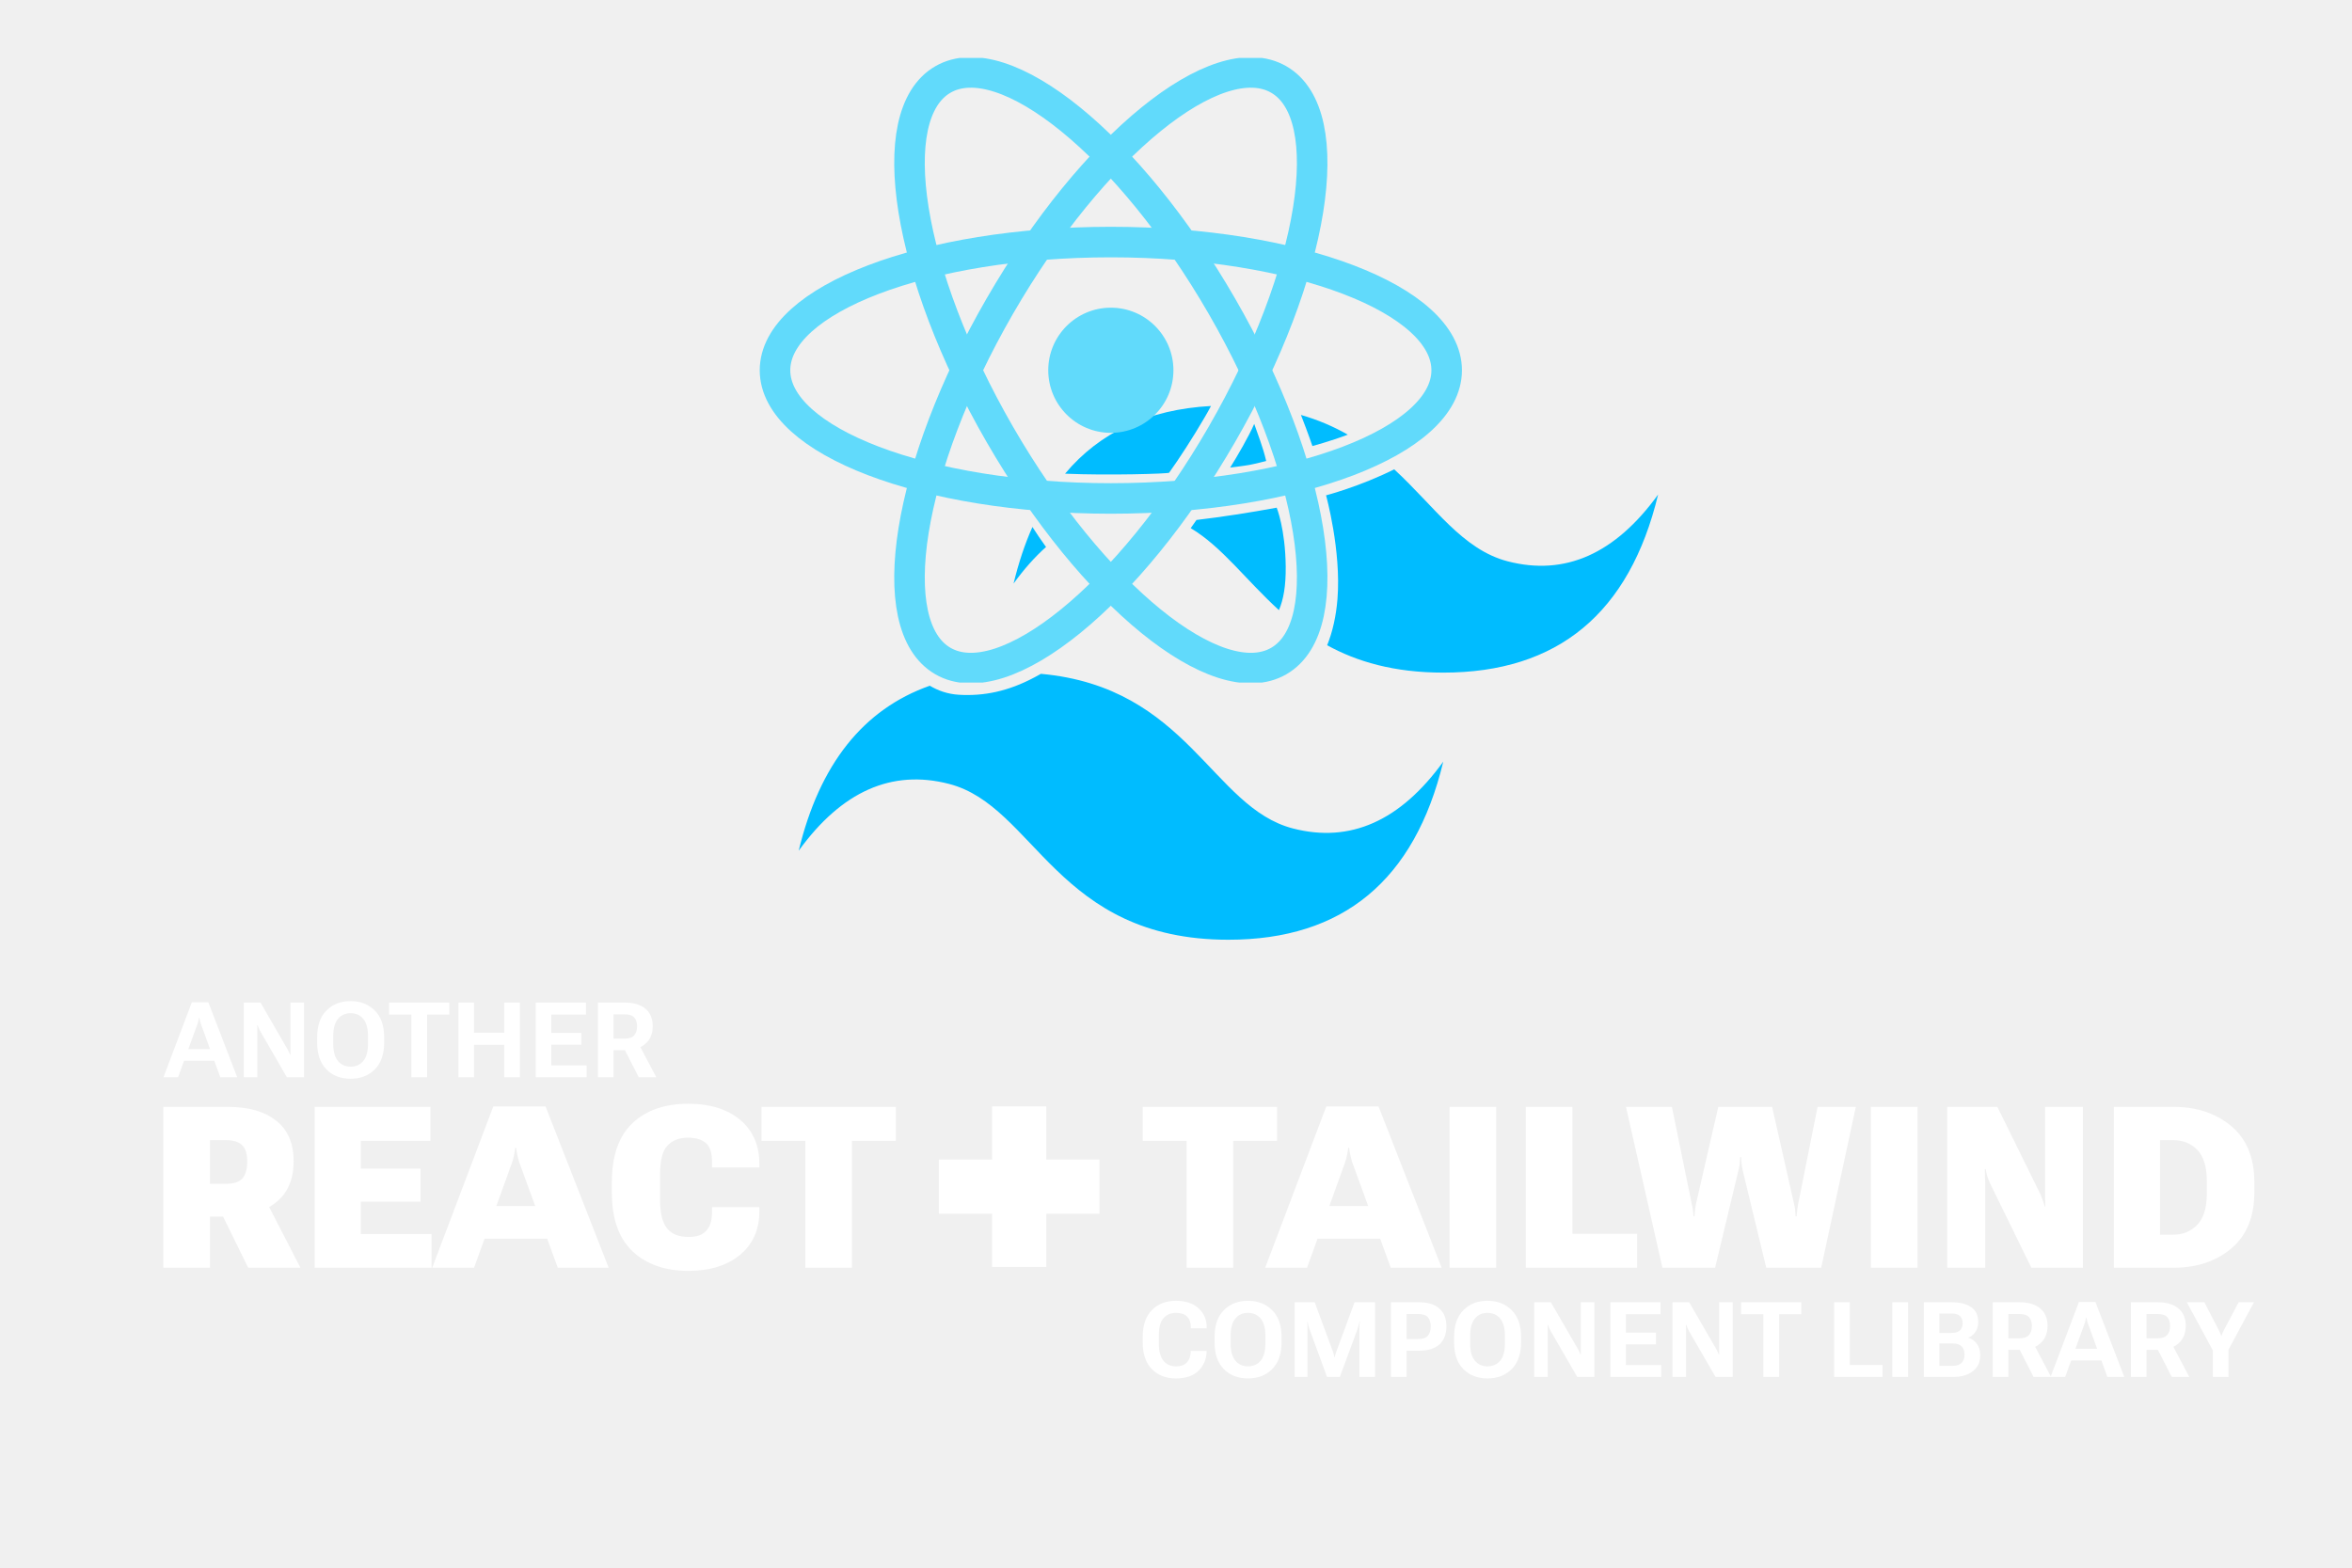
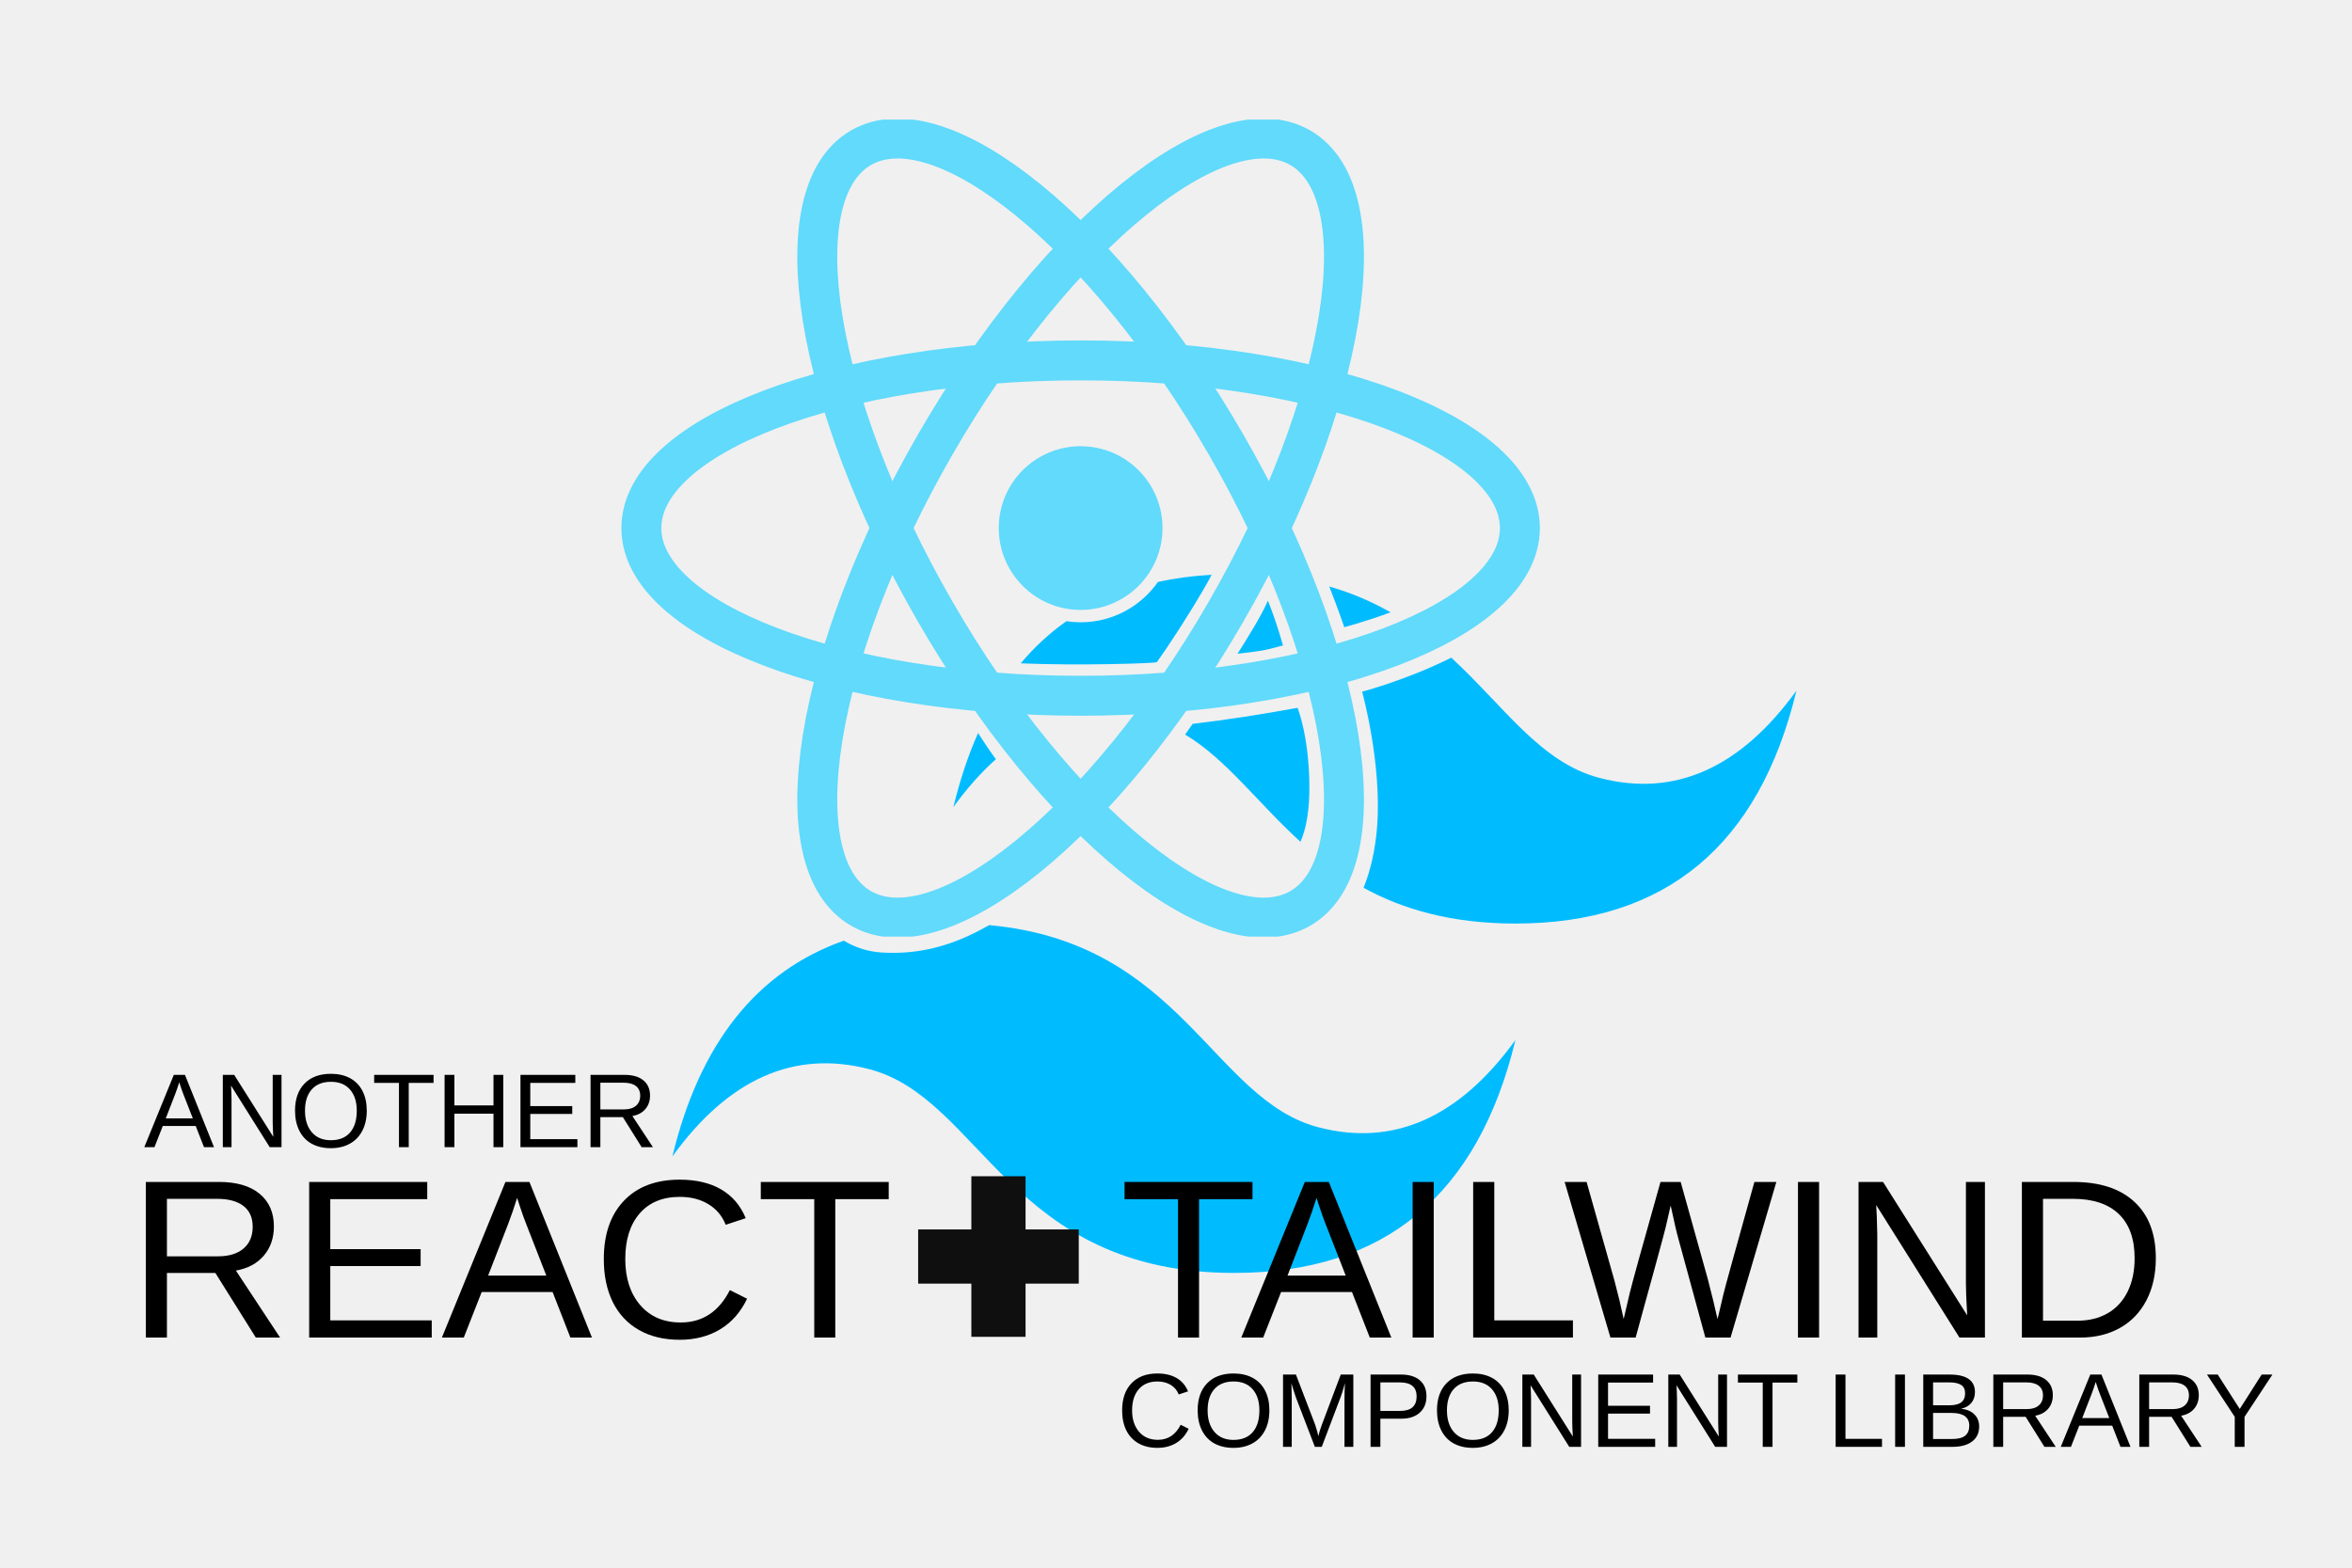
<svg xmlns="http://www.w3.org/2000/svg" width="100%" height="100%" viewBox="0 0 1800 1200" version="1.1" xml:space="preserve" style="fill-rule:evenodd;clip-rule:evenodd;">
-   <g transform="matrix(1,0,0,1,0,-1408)">
-     <g id="Full-Logo-Dark" transform="matrix(1,0,0,1,0,-0.333333)">
-       <rect x="0" y="1408.333" width="1800" height="1200" style="fill:none;" />
-       <g id="Graphics" transform="matrix(1.507129,0,0,1.507129,-401.9669,1023.67)">
-         <g id="Taiwlind-SVG" transform="matrix(15.58579,0,0,16.15076,641.1135,330.3599)">
-           <path d="M9.891,16.538C14.684,16.957 15.456,20.739 18.1,21.4C19.967,21.867 21.6,21.167 23,19.3C22.067,23.033 19.733,24.9 16,24.9C10.4,24.9 9.7,20.7 6.9,20C5.033,19.533 3.4,20.233 2,22.1C2.68,19.38 4.104,17.65 6.271,16.912C6.534,17.063 6.848,17.175 7.215,17.196C8.032,17.244 8.823,17.089 9.679,16.65C9.75,16.613 9.821,16.576 9.891,16.538ZM10.059,12.548C9.692,12.864 9.339,13.247 9,13.7C9.163,13.05 9.367,12.456 9.615,11.92C9.758,12.135 9.905,12.347 10.02,12.497C10.032,12.514 10.046,12.531 10.059,12.548ZM10.678,10.244C11.813,8.934 13.398,8.224 15.433,8.115C15.369,8.232 15.301,8.351 15.228,8.47C14.856,9.088 14.385,9.79 14.068,10.214C14.044,10.246 12.086,10.303 10.678,10.244ZM18.363,8.397C18.936,8.555 19.439,8.769 19.89,9.017C19.309,9.228 18.737,9.375 18.737,9.375C18.737,9.375 18.601,8.984 18.363,8.397ZM21.402,10.107C22.734,11.293 23.626,12.631 25.1,13C26.967,13.467 28.6,12.767 30,10.9C29.067,14.633 26.733,16.5 23,16.5C21.389,16.5 20.183,16.152 19.217,15.64C19.396,15.215 19.508,14.72 19.553,14.19C19.68,12.655 19.181,10.925 19.181,10.925C19.181,10.925 20.288,10.646 21.402,10.107ZM17.646,14.535C16.573,13.591 15.789,12.54 14.772,11.957C14.887,11.801 14.96,11.699 14.96,11.699C15.771,11.608 16.731,11.463 17.573,11.313C17.573,11.313 17.854,11.977 17.867,13.162C17.874,13.773 17.793,14.203 17.646,14.535ZM16.057,10.052C16.292,9.69 16.671,9.061 16.841,8.678C16.951,8.994 17.123,9.393 17.231,9.845C17.231,9.845 16.872,9.935 16.69,9.967C16.494,10.002 16.057,10.052 16.057,10.052Z" style="fill:rgb(0,188,255);" />
-         </g>
-         <g id="React-SVG" transform="matrix(3.720769,0,0,3.720769,830.7841,443.2811)">
-           <g transform="matrix(1,0,0,1,-47.91667,-42.63225)">
-             <clipPath id="_clip1">
-               <rect x="0" y="0" width="95.833" height="85.265" />
-             </clipPath>
-             <g clip-path="url(#_clip1)">
-               <g>
-                 <g transform="matrix(4.166667,0,0,4.166667,47.91667,42.63225)">
-                   <circle cx="0" cy="0" r="2.05" style="fill:rgb(97,218,251);" />
+   <rect id="Full-Logo" x="0" y="0" width="1800" height="1200" style="fill:none;" />
+   <g id="Full-Logo1">
+     <g id="Icon" transform="matrix(1,0,0,1,158.5538,63.86682)">
+       <g id="Taiwlind-SVG" transform="matrix(30.72397,0,0,31.83769,294.5657,117.7493)">
+         <path d="M14.095,8.287C14.517,8.197 14.963,8.14 15.433,8.115C15.369,8.232 15.301,8.351 15.228,8.47C14.856,9.088 14.385,9.79 14.068,10.214C14.044,10.246 12.086,10.303 10.678,10.244C11.017,9.853 11.396,9.515 11.815,9.231C11.93,9.248 12.049,9.257 12.169,9.257C12.966,9.257 13.671,8.873 14.095,8.287ZM9.891,16.538C14.684,16.957 15.456,20.739 18.1,21.4C19.967,21.867 21.6,21.167 23,19.3C22.067,23.033 19.733,24.9 16,24.9C10.4,24.9 9.7,20.7 6.9,20C5.033,19.533 3.4,20.233 2,22.1C2.68,19.38 4.104,17.65 6.271,16.912C6.534,17.063 6.848,17.175 7.215,17.196C8.032,17.244 8.823,17.089 9.679,16.65C9.75,16.613 9.821,16.576 9.891,16.538ZM10.059,12.548C9.692,12.864 9.339,13.247 9,13.7C9.163,13.05 9.367,12.456 9.615,11.92C9.758,12.135 9.905,12.347 10.02,12.497C10.032,12.514 10.046,12.531 10.059,12.548ZM18.363,8.397C18.936,8.555 19.439,8.769 19.89,9.017C19.309,9.228 18.737,9.375 18.737,9.375C18.737,9.375 18.601,8.984 18.363,8.397ZM21.402,10.107C22.734,11.293 23.626,12.631 25.1,13C26.967,13.467 28.6,12.767 30,10.9C29.067,14.633 26.733,16.5 23,16.5C21.389,16.5 20.183,16.152 19.217,15.64C19.396,15.215 19.508,14.72 19.553,14.19C19.68,12.655 19.181,10.925 19.181,10.925C19.181,10.925 20.288,10.646 21.402,10.107ZM17.646,14.535C16.573,13.591 15.789,12.54 14.772,11.957C14.887,11.801 14.96,11.699 14.96,11.699C15.771,11.608 16.731,11.463 17.573,11.313C17.573,11.313 17.854,11.977 17.867,13.162C17.874,13.773 17.793,14.203 17.646,14.535ZM16.078,10.013C16.313,9.651 16.664,9.119 16.834,8.737C16.972,9.072 17.049,9.282 17.211,9.813C17.211,9.813 16.879,9.903 16.696,9.935C16.501,9.969 16.078,10.013 16.078,10.013Z" style="fill:rgb(0,188,255);" />
+       </g>
+       <g id="React-SVG" transform="matrix(7.334682,0,0,7.334682,668.4599,340.3488)">
+         <g transform="matrix(1,0,0,1,-47.91667,-42.63225)">
+           <clipPath id="_clip1">
+             <rect x="0" y="0" width="95.833" height="85.265" />
+           </clipPath>
+           <g clip-path="url(#_clip1)">
+             <g>
+               <g transform="matrix(4.166667,0,0,4.166667,47.91667,42.63225)">
+                 <circle cx="0" cy="0" r="2.05" style="fill:rgb(97,218,251);" />
+               </g>
+               <g transform="matrix(4.166667,0,0,4.166667,47.91667,42.63225)">
+                 <ellipse cx="0" cy="0" rx="11" ry="4.2" style="fill:none;stroke:rgb(97,218,251);stroke-width:1px;" />
+                 <g transform="matrix(0.5,0.866025,-0.866025,0.5,0,0)">
+                   <ellipse cx="0" cy="0" rx="11" ry="4.2" style="fill:none;stroke:rgb(97,218,251);stroke-width:1px;" />
                </g>
-                 <g transform="matrix(4.166667,0,0,4.166667,47.91667,42.63225)">
+                 <g transform="matrix(-0.5,0.866025,-0.866025,-0.5,0,0)">
                  <ellipse cx="0" cy="0" rx="11" ry="4.2" style="fill:none;stroke:rgb(97,218,251);stroke-width:1px;" />
-                   <g transform="matrix(0.5,0.866025,-0.866025,0.5,0,0)">
-                     <ellipse cx="0" cy="0" rx="11" ry="4.2" style="fill:none;stroke:rgb(97,218,251);stroke-width:1px;" />
-                   </g>
-                   <g transform="matrix(-0.5,0.866025,-0.866025,-0.5,0,0)">
-                     <ellipse cx="0" cy="0" rx="11" ry="4.2" style="fill:none;stroke:rgb(97,218,251);stroke-width:1px;" />
-                   </g>
                </g>
              </g>
            </g>
          </g>
        </g>
      </g>
-       <g id="Titles" transform="matrix(4.664504,0,0,4.664504,-1913.896,-453.2697)">
-         <g transform="matrix(0.413711,0,0,0.413711,398.6534,406.7643)">
-           <g transform="matrix(41.66667,0,0,41.66667,479.3009,527.6588)">
-             <path d="M0.049,-0.333C0.049,-0.221 0.078,-0.135 0.136,-0.075C0.195,-0.015 0.271,0.014 0.366,0.014C0.456,0.014 0.526,-0.009 0.577,-0.056C0.627,-0.103 0.654,-0.163 0.657,-0.235L0.658,-0.248L0.507,-0.248L0.506,-0.235C0.504,-0.194 0.492,-0.162 0.469,-0.137C0.446,-0.113 0.412,-0.101 0.366,-0.101C0.315,-0.101 0.275,-0.119 0.246,-0.155C0.217,-0.192 0.203,-0.246 0.203,-0.317L0.203,-0.394C0.203,-0.471 0.217,-0.526 0.247,-0.56C0.277,-0.593 0.316,-0.61 0.365,-0.61C0.412,-0.61 0.448,-0.599 0.471,-0.575C0.495,-0.552 0.507,-0.519 0.507,-0.477L0.507,-0.463L0.658,-0.463L0.658,-0.475C0.658,-0.548 0.632,-0.608 0.579,-0.655C0.527,-0.702 0.456,-0.725 0.366,-0.725C0.272,-0.725 0.195,-0.696 0.137,-0.637C0.078,-0.578 0.049,-0.491 0.049,-0.378L0.049,-0.333Z" style="fill:white;fill-rule:nonzero;" />
-           </g>
-           <g transform="matrix(41.66667,0,0,41.66667,507.8043,527.6588)">
-             <path d="M0.049,-0.333C0.049,-0.22 0.078,-0.134 0.138,-0.074C0.197,-0.015 0.273,0.014 0.367,0.014C0.46,0.014 0.537,-0.015 0.597,-0.074C0.657,-0.134 0.687,-0.22 0.687,-0.333L0.687,-0.378C0.687,-0.491 0.657,-0.577 0.597,-0.636C0.537,-0.696 0.46,-0.725 0.367,-0.725C0.273,-0.725 0.197,-0.696 0.138,-0.636C0.078,-0.577 0.049,-0.491 0.049,-0.378L0.049,-0.333ZM0.202,-0.32L0.202,-0.391C0.202,-0.465 0.217,-0.52 0.247,-0.556C0.277,-0.592 0.317,-0.61 0.367,-0.61C0.417,-0.61 0.458,-0.592 0.488,-0.556C0.518,-0.52 0.533,-0.465 0.533,-0.391L0.533,-0.32C0.533,-0.246 0.518,-0.191 0.488,-0.155C0.458,-0.119 0.417,-0.101 0.367,-0.101C0.317,-0.101 0.277,-0.119 0.247,-0.155C0.217,-0.191 0.202,-0.246 0.202,-0.32Z" style="fill:white;fill-rule:nonzero;" />
-           </g>
-           <g transform="matrix(41.66667,0,0,41.66667,538.444,527.6588)">
-             <path d="M0.076,-0L0.198,-0L0.198,-0.454C0.198,-0.465 0.198,-0.477 0.198,-0.49C0.197,-0.503 0.197,-0.515 0.196,-0.526L0.199,-0.526C0.201,-0.515 0.204,-0.503 0.207,-0.49C0.21,-0.477 0.214,-0.465 0.218,-0.454L0.384,-0L0.506,-0L0.674,-0.454C0.678,-0.465 0.681,-0.477 0.684,-0.49C0.688,-0.503 0.69,-0.515 0.692,-0.526L0.696,-0.526C0.694,-0.515 0.694,-0.503 0.693,-0.49C0.693,-0.477 0.692,-0.465 0.692,-0.454L0.692,-0L0.841,-0L0.841,-0.711L0.646,-0.711L0.476,-0.25C0.472,-0.24 0.468,-0.229 0.465,-0.219C0.462,-0.21 0.46,-0.199 0.458,-0.187L0.455,-0.187C0.453,-0.199 0.45,-0.21 0.447,-0.219C0.445,-0.229 0.441,-0.239 0.437,-0.25L0.267,-0.711L0.076,-0.711L0.076,-0Z" style="fill:white;fill-rule:nonzero;" />
-           </g>
-           <g transform="matrix(41.66667,0,0,41.66667,576.6316,527.6588)">
-             <path d="M0.076,-0L0.225,-0L0.225,-0.25L0.346,-0.25C0.429,-0.25 0.493,-0.27 0.538,-0.31C0.582,-0.351 0.604,-0.408 0.604,-0.481C0.604,-0.555 0.582,-0.612 0.537,-0.651C0.493,-0.691 0.429,-0.711 0.347,-0.711L0.076,-0.711L0.076,-0ZM0.225,-0.361L0.225,-0.599L0.333,-0.599C0.379,-0.599 0.411,-0.588 0.428,-0.568C0.446,-0.547 0.455,-0.518 0.455,-0.481C0.455,-0.444 0.446,-0.414 0.428,-0.393C0.411,-0.372 0.379,-0.361 0.333,-0.361L0.225,-0.361Z" style="fill:white;fill-rule:nonzero;" />
-           </g>
-           <g transform="matrix(41.66667,0,0,41.66667,602.7954,527.6588)">
-             <path d="M0.049,-0.333C0.049,-0.22 0.078,-0.134 0.138,-0.074C0.197,-0.015 0.273,0.014 0.367,0.014C0.46,0.014 0.537,-0.015 0.597,-0.074C0.657,-0.134 0.687,-0.22 0.687,-0.333L0.687,-0.378C0.687,-0.491 0.657,-0.577 0.597,-0.636C0.537,-0.696 0.46,-0.725 0.367,-0.725C0.273,-0.725 0.197,-0.696 0.138,-0.636C0.078,-0.577 0.049,-0.491 0.049,-0.378L0.049,-0.333ZM0.202,-0.32L0.202,-0.391C0.202,-0.465 0.217,-0.52 0.247,-0.556C0.277,-0.592 0.317,-0.61 0.367,-0.61C0.417,-0.61 0.458,-0.592 0.488,-0.556C0.518,-0.52 0.533,-0.465 0.533,-0.391L0.533,-0.32C0.533,-0.246 0.518,-0.191 0.488,-0.155C0.458,-0.119 0.417,-0.101 0.367,-0.101C0.317,-0.101 0.277,-0.119 0.247,-0.155C0.217,-0.191 0.202,-0.246 0.202,-0.32Z" style="fill:white;fill-rule:nonzero;" />
-           </g>
-           <g transform="matrix(41.66667,0,0,41.66667,633.435,527.6588)">
-             <path d="M0.076,-0L0.205,-0L0.205,-0.429C0.205,-0.44 0.205,-0.451 0.205,-0.462C0.205,-0.473 0.204,-0.484 0.204,-0.495L0.208,-0.495C0.211,-0.485 0.215,-0.475 0.219,-0.466C0.223,-0.457 0.228,-0.447 0.233,-0.437L0.486,-0L0.649,-0L0.649,-0.711L0.52,-0.711L0.52,-0.276C0.52,-0.265 0.52,-0.255 0.52,-0.245C0.52,-0.235 0.52,-0.225 0.521,-0.214L0.517,-0.214C0.513,-0.224 0.509,-0.233 0.505,-0.242C0.501,-0.251 0.496,-0.26 0.49,-0.27L0.235,-0.711L0.076,-0.711L0.076,-0Z" style="fill:white;fill-rule:nonzero;" />
-           </g>
-           <g transform="matrix(41.66667,0,0,41.66667,663.6474,527.6588)">
-             <path d="M0.076,-0L0.56,-0L0.56,-0.113L0.224,-0.113L0.224,-0.31L0.51,-0.31L0.51,-0.422L0.224,-0.422L0.224,-0.597L0.554,-0.597L0.554,-0.711L0.076,-0.711L0.076,-0Z" style="fill:white;fill-rule:nonzero;" />
-           </g>
-           <g transform="matrix(41.66667,0,0,41.66667,688.2853,527.6588)">
-             <path d="M0.076,-0L0.205,-0L0.205,-0.429C0.205,-0.44 0.205,-0.451 0.205,-0.462C0.205,-0.473 0.204,-0.484 0.204,-0.495L0.208,-0.495C0.211,-0.485 0.215,-0.475 0.219,-0.466C0.223,-0.457 0.228,-0.447 0.233,-0.437L0.486,-0L0.649,-0L0.649,-0.711L0.52,-0.711L0.52,-0.276C0.52,-0.265 0.52,-0.255 0.52,-0.245C0.52,-0.235 0.52,-0.225 0.521,-0.214L0.517,-0.214C0.513,-0.224 0.509,-0.233 0.505,-0.242C0.501,-0.251 0.496,-0.26 0.49,-0.27L0.235,-0.711L0.076,-0.711L0.076,-0Z" style="fill:white;fill-rule:nonzero;" />
-           </g>
-           <g transform="matrix(41.66667,0,0,41.66667,718.2129,527.6588)">
-             <path d="M0.011,-0.597L0.223,-0.597L0.223,-0L0.373,-0L0.373,-0.597L0.584,-0.597L0.584,-0.711L0.011,-0.711L0.011,-0.597Z" style="fill:white;fill-rule:nonzero;" />
-           </g>
-           <g transform="matrix(41.66667,0,0,41.66667,742.22,527.6588)">
-                     </g>
-           <g transform="matrix(41.66667,0,0,41.66667,752.3925,527.6588)">
-             <path d="M0.076,-0L0.537,-0L0.537,-0.114L0.225,-0.114L0.225,-0.711L0.076,-0.711L0.076,-0Z" style="fill:white;fill-rule:nonzero;" />
-           </g>
-           <g transform="matrix(41.66667,0,0,41.66667,775.5452,527.6588)">
-             <rect x="0.074" y="-0.711" width="0.15" height="0.711" style="fill:white;fill-rule:nonzero;" />
-           </g>
-           <g transform="matrix(41.66667,0,0,41.66667,787.9557,527.6588)">
-             <path d="M0.076,-0L0.355,-0C0.432,-0 0.494,-0.018 0.542,-0.054C0.589,-0.09 0.613,-0.14 0.613,-0.205C0.613,-0.251 0.602,-0.288 0.581,-0.316C0.559,-0.345 0.532,-0.364 0.5,-0.373L0.5,-0.375C0.526,-0.384 0.548,-0.401 0.566,-0.427C0.584,-0.452 0.594,-0.484 0.594,-0.523C0.594,-0.587 0.571,-0.635 0.526,-0.665C0.481,-0.696 0.419,-0.711 0.341,-0.711L0.076,-0.711L0.076,-0ZM0.224,-0.106L0.224,-0.319L0.352,-0.319C0.39,-0.319 0.418,-0.309 0.437,-0.29C0.455,-0.271 0.464,-0.245 0.464,-0.213C0.464,-0.18 0.455,-0.154 0.437,-0.135C0.418,-0.116 0.39,-0.106 0.352,-0.106L0.224,-0.106ZM0.224,-0.419L0.224,-0.604L0.338,-0.604C0.376,-0.604 0.403,-0.596 0.42,-0.58C0.437,-0.564 0.446,-0.542 0.446,-0.512C0.446,-0.483 0.437,-0.46 0.42,-0.443C0.403,-0.427 0.376,-0.419 0.338,-0.419L0.224,-0.419Z" style="fill:white;fill-rule:nonzero;" />
-           </g>
-           <g transform="matrix(41.66667,0,0,41.66667,815.2791,527.6588)">
-             <path d="M0.076,-0L0.225,-0L0.225,-0.258L0.334,-0.258C0.417,-0.258 0.482,-0.278 0.528,-0.319C0.575,-0.359 0.598,-0.415 0.598,-0.487C0.598,-0.558 0.575,-0.613 0.529,-0.652C0.482,-0.691 0.418,-0.711 0.335,-0.711L0.076,-0.711L0.076,-0ZM0.225,-0.368L0.225,-0.599L0.33,-0.599C0.373,-0.599 0.404,-0.589 0.422,-0.569C0.44,-0.549 0.449,-0.521 0.449,-0.485C0.449,-0.45 0.44,-0.421 0.422,-0.4C0.404,-0.379 0.373,-0.368 0.33,-0.368L0.225,-0.368ZM0.465,-0L0.632,-0L0.455,-0.335L0.297,-0.328L0.465,-0Z" style="fill:white;fill-rule:nonzero;" />
-           </g>
-           <g transform="matrix(41.66667,0,0,41.66667,841.9311,527.6588)">
-             <path d="M-0.013,-0L0.126,-0L0.309,-0.503C0.313,-0.513 0.316,-0.524 0.318,-0.534C0.321,-0.544 0.323,-0.554 0.325,-0.565L0.329,-0.565C0.331,-0.554 0.333,-0.544 0.335,-0.534C0.338,-0.524 0.341,-0.514 0.345,-0.503L0.528,-0L0.689,-0L0.414,-0.714L0.257,-0.714L-0.013,-0ZM0.14,-0.157L0.523,-0.157L0.489,-0.268L0.175,-0.268L0.14,-0.157Z" style="fill:white;fill-rule:nonzero;" />
-           </g>
-           <g transform="matrix(41.66667,0,0,41.66667,870.0887,527.6588)">
-             <path d="M0.076,-0L0.225,-0L0.225,-0.258L0.334,-0.258C0.417,-0.258 0.482,-0.278 0.528,-0.319C0.575,-0.359 0.598,-0.415 0.598,-0.487C0.598,-0.558 0.575,-0.613 0.529,-0.652C0.482,-0.691 0.418,-0.711 0.335,-0.711L0.076,-0.711L0.076,-0ZM0.225,-0.368L0.225,-0.599L0.33,-0.599C0.373,-0.599 0.404,-0.589 0.422,-0.569C0.44,-0.549 0.449,-0.521 0.449,-0.485C0.449,-0.45 0.44,-0.421 0.422,-0.4C0.404,-0.379 0.373,-0.368 0.33,-0.368L0.225,-0.368ZM0.465,-0L0.632,-0L0.455,-0.335L0.297,-0.328L0.465,-0Z" style="fill:white;fill-rule:nonzero;" />
-           </g>
-           <g transform="matrix(41.66667,0,0,41.66667,895.8048,527.6588)">
-             <path d="M0.239,-0L0.388,-0L0.388,-0.26L0.63,-0.711L0.484,-0.711L0.344,-0.446C0.339,-0.436 0.335,-0.427 0.331,-0.419C0.327,-0.41 0.324,-0.401 0.321,-0.392L0.318,-0.392C0.315,-0.401 0.311,-0.41 0.308,-0.419C0.304,-0.428 0.3,-0.437 0.295,-0.446L0.158,-0.711L-0.009,-0.711L0.239,-0.252L0.239,-0Z" style="fill:white;fill-rule:nonzero;" />
-           </g>
-           <g transform="matrix(41.66667,0,0,41.66667,921.6837,527.6588)">
-                     </g>
-         </g>
-         <g transform="matrix(0.890723,0,0,0.890723,132.2875,-49.44258)">
-           <g transform="matrix(41.66667,0,0,41.66667,522.1561,737.1274)">
-             <path d="M0.011,-0.561L0.205,-0.561L0.205,-0L0.411,-0L0.411,-0.561L0.605,-0.561L0.605,-0.711L0.011,-0.711L0.011,-0.561Z" style="fill:white;fill-rule:nonzero;" />
-           </g>
-           <g transform="matrix(41.66667,0,0,41.66667,546.3057,737.1274)">
-             <path d="M-0.027,-0L0.158,-0L0.327,-0.468C0.331,-0.479 0.333,-0.49 0.335,-0.5C0.337,-0.51 0.339,-0.52 0.34,-0.53L0.344,-0.53C0.345,-0.52 0.347,-0.51 0.349,-0.5C0.351,-0.49 0.354,-0.479 0.357,-0.468L0.528,-0L0.753,-0L0.474,-0.713L0.243,-0.713L-0.027,-0ZM0.164,-0.128L0.54,-0.128L0.498,-0.273L0.204,-0.273L0.164,-0.128Z" style="fill:white;fill-rule:nonzero;" />
-           </g>
-           <g transform="matrix(41.66667,0,0,41.66667,576.5588,737.1274)">
-             <rect x="0.062" y="-0.711" width="0.206" height="0.711" style="fill:white;fill-rule:nonzero;" />
-           </g>
-           <g transform="matrix(41.66667,0,0,41.66667,590.3527,737.1274)">
-             <path d="M0.068,-0L0.56,-0L0.56,-0.15L0.274,-0.15L0.274,-0.711L0.068,-0.711L0.068,-0Z" style="fill:white;fill-rule:nonzero;" />
-           </g>
-           <g transform="matrix(41.66667,0,0,41.66667,611.4302,737.1274)">
-             <path d="M0.166,-0L0.399,-0L0.502,-0.43C0.505,-0.442 0.507,-0.451 0.508,-0.46C0.508,-0.468 0.509,-0.478 0.51,-0.489L0.514,-0.489C0.514,-0.478 0.515,-0.468 0.516,-0.46C0.517,-0.451 0.519,-0.442 0.521,-0.43L0.625,-0L0.868,-0L1.021,-0.711L0.852,-0.711L0.766,-0.282C0.764,-0.27 0.763,-0.261 0.762,-0.254C0.761,-0.247 0.76,-0.238 0.759,-0.227L0.755,-0.227C0.754,-0.238 0.753,-0.247 0.753,-0.254C0.752,-0.261 0.751,-0.27 0.748,-0.282L0.651,-0.711L0.413,-0.711L0.314,-0.28C0.312,-0.269 0.311,-0.26 0.31,-0.253C0.309,-0.247 0.309,-0.238 0.308,-0.227L0.304,-0.227C0.303,-0.238 0.302,-0.247 0.301,-0.253C0.3,-0.26 0.299,-0.269 0.296,-0.28L0.208,-0.711L0.005,-0.711L0.166,-0Z" style="fill:white;fill-rule:nonzero;" />
-           </g>
-           <g transform="matrix(41.66667,0,0,41.66667,654.1752,737.1274)">
-             <rect x="0.062" y="-0.711" width="0.206" height="0.711" style="fill:white;fill-rule:nonzero;" />
-           </g>
-           <g transform="matrix(41.66667,0,0,41.66667,667.9691,737.1274)">
-             <path d="M0.068,-0L0.236,-0L0.236,-0.369C0.236,-0.381 0.236,-0.392 0.235,-0.402C0.235,-0.412 0.235,-0.424 0.234,-0.436L0.238,-0.436C0.24,-0.424 0.243,-0.414 0.245,-0.405C0.248,-0.396 0.251,-0.387 0.256,-0.376L0.44,-0L0.668,-0L0.668,-0.711L0.501,-0.711L0.501,-0.33C0.501,-0.317 0.501,-0.307 0.501,-0.3C0.501,-0.293 0.502,-0.283 0.502,-0.271L0.499,-0.271C0.495,-0.283 0.492,-0.293 0.49,-0.3C0.487,-0.308 0.483,-0.317 0.479,-0.327L0.29,-0.711L0.068,-0.711L0.068,-0Z" style="fill:white;fill-rule:nonzero;" />
-           </g>
-           <g transform="matrix(41.66667,0,0,41.66667,698.6698,737.1274)">
-             <path d="M0.068,-0L0.334,-0C0.434,-0 0.519,-0.028 0.587,-0.085C0.655,-0.142 0.689,-0.225 0.689,-0.333L0.689,-0.378C0.689,-0.486 0.655,-0.569 0.587,-0.626C0.519,-0.683 0.434,-0.711 0.334,-0.711L0.068,-0.711L0.068,-0ZM0.272,-0.146L0.272,-0.564L0.33,-0.564C0.373,-0.564 0.408,-0.55 0.436,-0.522C0.464,-0.494 0.479,-0.447 0.479,-0.383L0.479,-0.328C0.479,-0.264 0.464,-0.217 0.436,-0.189C0.408,-0.16 0.373,-0.146 0.33,-0.146L0.272,-0.146Z" style="fill:white;fill-rule:nonzero;" />
-           </g>
-           <g transform="matrix(41.66667,0,0,41.66667,729.106,737.1274)">
-                     </g>
-         </g>
-         <g transform="matrix(0.10573,0,0,0.10573,538.3074,568.6137)">
-           <path d="M328.893,280.57L246.329,280.57L246.329,196.468L328.893,196.468L328.893,113.904L412.996,113.904L412.996,196.468L495.56,196.468L495.56,280.57L412.996,280.57L412.996,363.134L328.893,363.134L328.893,280.57Z" style="fill:white;" />
-         </g>
-         <g transform="matrix(0.890723,0,0,0.890723,-30.51118,-49.44258)">
-           <g transform="matrix(41.66667,0,0,41.66667,522.1561,737.1274)">
-             <path d="M0.068,-0L0.274,-0L0.274,-0.226L0.354,-0.226C0.444,-0.226 0.514,-0.247 0.566,-0.289C0.618,-0.33 0.644,-0.391 0.644,-0.471C0.644,-0.55 0.618,-0.61 0.567,-0.65C0.515,-0.691 0.445,-0.711 0.355,-0.711L0.068,-0.711L0.068,-0ZM0.274,-0.371L0.274,-0.564L0.345,-0.564C0.378,-0.564 0.402,-0.556 0.417,-0.541C0.432,-0.526 0.439,-0.502 0.439,-0.469C0.439,-0.435 0.431,-0.41 0.417,-0.394C0.402,-0.378 0.378,-0.371 0.345,-0.371L0.274,-0.371ZM0.443,-0L0.674,-0L0.505,-0.328L0.282,-0.328L0.443,-0Z" style="fill:white;fill-rule:nonzero;" />
-           </g>
-           <g transform="matrix(41.66667,0,0,41.66667,550.0288,737.1274)">
-             <path d="M0.068,-0L0.585,-0L0.585,-0.149L0.272,-0.149L0.272,-0.292L0.536,-0.292L0.536,-0.438L0.272,-0.438L0.272,-0.561L0.58,-0.561L0.58,-0.711L0.068,-0.711L0.068,-0Z" style="fill:white;fill-rule:nonzero;" />
-           </g>
-           <g transform="matrix(41.66667,0,0,41.66667,575.6433,737.1274)">
-             <path d="M-0.027,-0L0.158,-0L0.327,-0.468C0.331,-0.479 0.333,-0.49 0.335,-0.5C0.337,-0.51 0.339,-0.52 0.34,-0.53L0.344,-0.53C0.345,-0.52 0.347,-0.51 0.349,-0.5C0.351,-0.49 0.354,-0.479 0.357,-0.468L0.528,-0L0.753,-0L0.474,-0.713L0.243,-0.713L-0.027,-0ZM0.164,-0.128L0.54,-0.128L0.498,-0.273L0.204,-0.273L0.164,-0.128Z" style="fill:white;fill-rule:nonzero;" />
-           </g>
-           <g transform="matrix(41.66667,0,0,41.66667,605.8963,737.1274)">
-             <path d="M0.041,-0.333C0.041,-0.218 0.071,-0.131 0.132,-0.073C0.193,-0.015 0.276,0.014 0.38,0.014C0.475,0.014 0.551,-0.01 0.608,-0.057C0.664,-0.104 0.693,-0.168 0.693,-0.247L0.693,-0.268L0.484,-0.268L0.484,-0.247C0.484,-0.21 0.476,-0.183 0.459,-0.164C0.442,-0.145 0.417,-0.136 0.381,-0.136C0.338,-0.136 0.306,-0.148 0.285,-0.174C0.265,-0.199 0.254,-0.241 0.254,-0.301L0.254,-0.41C0.254,-0.474 0.265,-0.517 0.287,-0.54C0.309,-0.563 0.339,-0.575 0.377,-0.575C0.414,-0.575 0.44,-0.566 0.458,-0.55C0.476,-0.534 0.484,-0.505 0.484,-0.465L0.484,-0.443L0.693,-0.443L0.693,-0.461C0.693,-0.542 0.664,-0.607 0.608,-0.654C0.551,-0.701 0.475,-0.725 0.38,-0.725C0.277,-0.725 0.194,-0.697 0.133,-0.64C0.072,-0.583 0.041,-0.495 0.041,-0.377L0.041,-0.333Z" style="fill:white;fill-rule:nonzero;" />
-           </g>
-           <g transform="matrix(41.66667,0,0,41.66667,634.7049,737.1274)">
-             <path d="M0.011,-0.561L0.205,-0.561L0.205,-0L0.411,-0L0.411,-0.561L0.605,-0.561L0.605,-0.711L0.011,-0.711L0.011,-0.561Z" style="fill:white;fill-rule:nonzero;" />
-           </g>
-           <g transform="matrix(41.66667,0,0,41.66667,660.3397,737.1274)">
-                     </g>
-         </g>
-         <g transform="matrix(0.413711,0,0,0.413711,239.062,357.5856)">
-           <g transform="matrix(41.66667,0,0,41.66667,479.3009,527.6588)">
-             <path d="M-0.013,-0L0.126,-0L0.309,-0.503C0.313,-0.513 0.316,-0.524 0.318,-0.534C0.321,-0.544 0.323,-0.554 0.325,-0.565L0.329,-0.565C0.331,-0.554 0.333,-0.544 0.335,-0.534C0.338,-0.524 0.341,-0.514 0.345,-0.503L0.528,-0L0.689,-0L0.414,-0.714L0.257,-0.714L-0.013,-0ZM0.14,-0.157L0.523,-0.157L0.489,-0.268L0.175,-0.268L0.14,-0.157Z" style="fill:white;fill-rule:nonzero;" />
-           </g>
-           <g transform="matrix(41.66667,0,0,41.66667,507.4585,527.6588)">
-             <path d="M0.076,-0L0.205,-0L0.205,-0.429C0.205,-0.44 0.205,-0.451 0.205,-0.462C0.205,-0.473 0.204,-0.484 0.204,-0.495L0.208,-0.495C0.211,-0.485 0.215,-0.475 0.219,-0.466C0.223,-0.457 0.228,-0.447 0.233,-0.437L0.486,-0L0.649,-0L0.649,-0.711L0.52,-0.711L0.52,-0.276C0.52,-0.265 0.52,-0.255 0.52,-0.245C0.52,-0.235 0.52,-0.225 0.521,-0.214L0.517,-0.214C0.513,-0.224 0.509,-0.233 0.505,-0.242C0.501,-0.251 0.496,-0.26 0.49,-0.27L0.235,-0.711L0.076,-0.711L0.076,-0Z" style="fill:white;fill-rule:nonzero;" />
-           </g>
-           <g transform="matrix(41.66667,0,0,41.66667,537.6709,527.6588)">
-             <path d="M0.049,-0.333C0.049,-0.22 0.078,-0.134 0.138,-0.074C0.197,-0.015 0.273,0.014 0.367,0.014C0.46,0.014 0.537,-0.015 0.597,-0.074C0.657,-0.134 0.687,-0.22 0.687,-0.333L0.687,-0.378C0.687,-0.491 0.657,-0.577 0.597,-0.636C0.537,-0.696 0.46,-0.725 0.367,-0.725C0.273,-0.725 0.197,-0.696 0.138,-0.636C0.078,-0.577 0.049,-0.491 0.049,-0.378L0.049,-0.333ZM0.202,-0.32L0.202,-0.391C0.202,-0.465 0.217,-0.52 0.247,-0.556C0.277,-0.592 0.317,-0.61 0.367,-0.61C0.417,-0.61 0.458,-0.592 0.488,-0.556C0.518,-0.52 0.533,-0.465 0.533,-0.391L0.533,-0.32C0.533,-0.246 0.518,-0.191 0.488,-0.155C0.458,-0.119 0.417,-0.101 0.367,-0.101C0.317,-0.101 0.277,-0.119 0.247,-0.155C0.217,-0.191 0.202,-0.246 0.202,-0.32Z" style="fill:white;fill-rule:nonzero;" />
-           </g>
-           <g transform="matrix(41.66667,0,0,41.66667,567.7815,527.6588)">
-             <path d="M0.011,-0.597L0.223,-0.597L0.223,-0L0.373,-0L0.373,-0.597L0.584,-0.597L0.584,-0.711L0.011,-0.711L0.011,-0.597Z" style="fill:white;fill-rule:nonzero;" />
-           </g>
-           <g transform="matrix(41.66667,0,0,41.66667,592.5618,527.6588)">
-             <path d="M0.076,-0L0.225,-0L0.225,-0.309L0.512,-0.309L0.512,-0L0.661,-0L0.661,-0.711L0.512,-0.711L0.512,-0.424L0.225,-0.424L0.225,-0.711L0.076,-0.711L0.076,-0Z" style="fill:white;fill-rule:nonzero;" />
-           </g>
-           <g transform="matrix(41.66667,0,0,41.66667,623.2421,527.6588)">
-             <path d="M0.076,-0L0.56,-0L0.56,-0.113L0.224,-0.113L0.224,-0.31L0.51,-0.31L0.51,-0.422L0.224,-0.422L0.224,-0.597L0.554,-0.597L0.554,-0.711L0.076,-0.711L0.076,-0Z" style="fill:white;fill-rule:nonzero;" />
-           </g>
-           <g transform="matrix(41.66667,0,0,41.66667,647.88,527.6588)">
-             <path d="M0.076,-0L0.225,-0L0.225,-0.258L0.334,-0.258C0.417,-0.258 0.482,-0.278 0.528,-0.319C0.575,-0.359 0.598,-0.415 0.598,-0.487C0.598,-0.558 0.575,-0.613 0.529,-0.652C0.482,-0.691 0.418,-0.711 0.335,-0.711L0.076,-0.711L0.076,-0ZM0.225,-0.368L0.225,-0.599L0.33,-0.599C0.373,-0.599 0.404,-0.589 0.422,-0.569C0.44,-0.549 0.449,-0.521 0.449,-0.485C0.449,-0.45 0.44,-0.421 0.422,-0.4C0.404,-0.379 0.373,-0.368 0.33,-0.368L0.225,-0.368ZM0.465,-0L0.632,-0L0.455,-0.335L0.297,-0.328L0.465,-0Z" style="fill:white;fill-rule:nonzero;" />
-           </g>
-           <g transform="matrix(41.66667,0,0,41.66667,674.532,527.6588)">
-                     </g>
-         </g>
+     </g>
+     <g id="Titles" transform="matrix(4.664504,0,0,4.664504,-1929.754,-1808.109)">
+       <g transform="matrix(0.413711,0,0,0.413711,398.6534,406.7643)">
+         <g transform="matrix(41.66667,0,0,41.66667,938.5091,527.6588)">
+                 </g>
+         <text x="479.301px" y="527.659px" style="font-family:'ArialMT', 'Arial', sans-serif;font-size:41.667px;">COMPONENT<tspan x="749.381px 760.958px " y="527.659px 527.659px "> L</tspan>IBRAR<tspan x="910.718px " y="527.659px ">Y</tspan>
+         </text>
+       </g>
+       <g transform="matrix(0.890723,0,0,0.890723,132.2875,-49.44258)">
+         <g transform="matrix(41.66667,0,0,41.66667,715.0475,737.1274)">
+                 </g>
+         <text x="522.156px" y="737.127px" style="font-family:'ArialMT', 'Arial', sans-serif;font-size:41.667px;">T<tspan x="544.515px 572.307px 583.883px 603.964px 643.291px " y="737.127px 737.127px 737.127px 737.127px 737.127px ">AILWI</tspan>ND</text>
+       </g>
+       <g transform="matrix(0.10573,0,0,0.10573,538.3074,568.6137)">
+         <path d="M328.893,280.57L246.329,280.57L246.329,196.468L328.893,196.468L328.893,113.904L412.996,113.904L412.996,196.468L495.56,196.468L495.56,280.57L412.996,280.57L412.996,363.134L328.893,363.134L328.893,280.57Z" style="fill:rgb(15,15,15);" />
+       </g>
+       <g transform="matrix(0.890723,0,0,0.890723,-30.51118,-49.44258)">
+         <g transform="matrix(41.66667,0,0,41.66667,663.3711,737.1274)">
+                 </g>
+         <text x="522.156px" y="737.127px" style="font-family:'ArialMT', 'Arial', sans-serif;font-size:41.667px;">REACT</text>
+       </g>
+       <g transform="matrix(0.413711,0,0,0.413711,239.062,357.5856)">
+         <g transform="matrix(41.66667,0,0,41.66667,683.0159,527.6588)">
+                 </g>
+         <text x="479.301px" y="527.659px" style="font-family:'ArialMT', 'Arial', sans-serif;font-size:41.667px;">ANOTHER</text>
      </g>
    </g>
  </g>
</svg>
